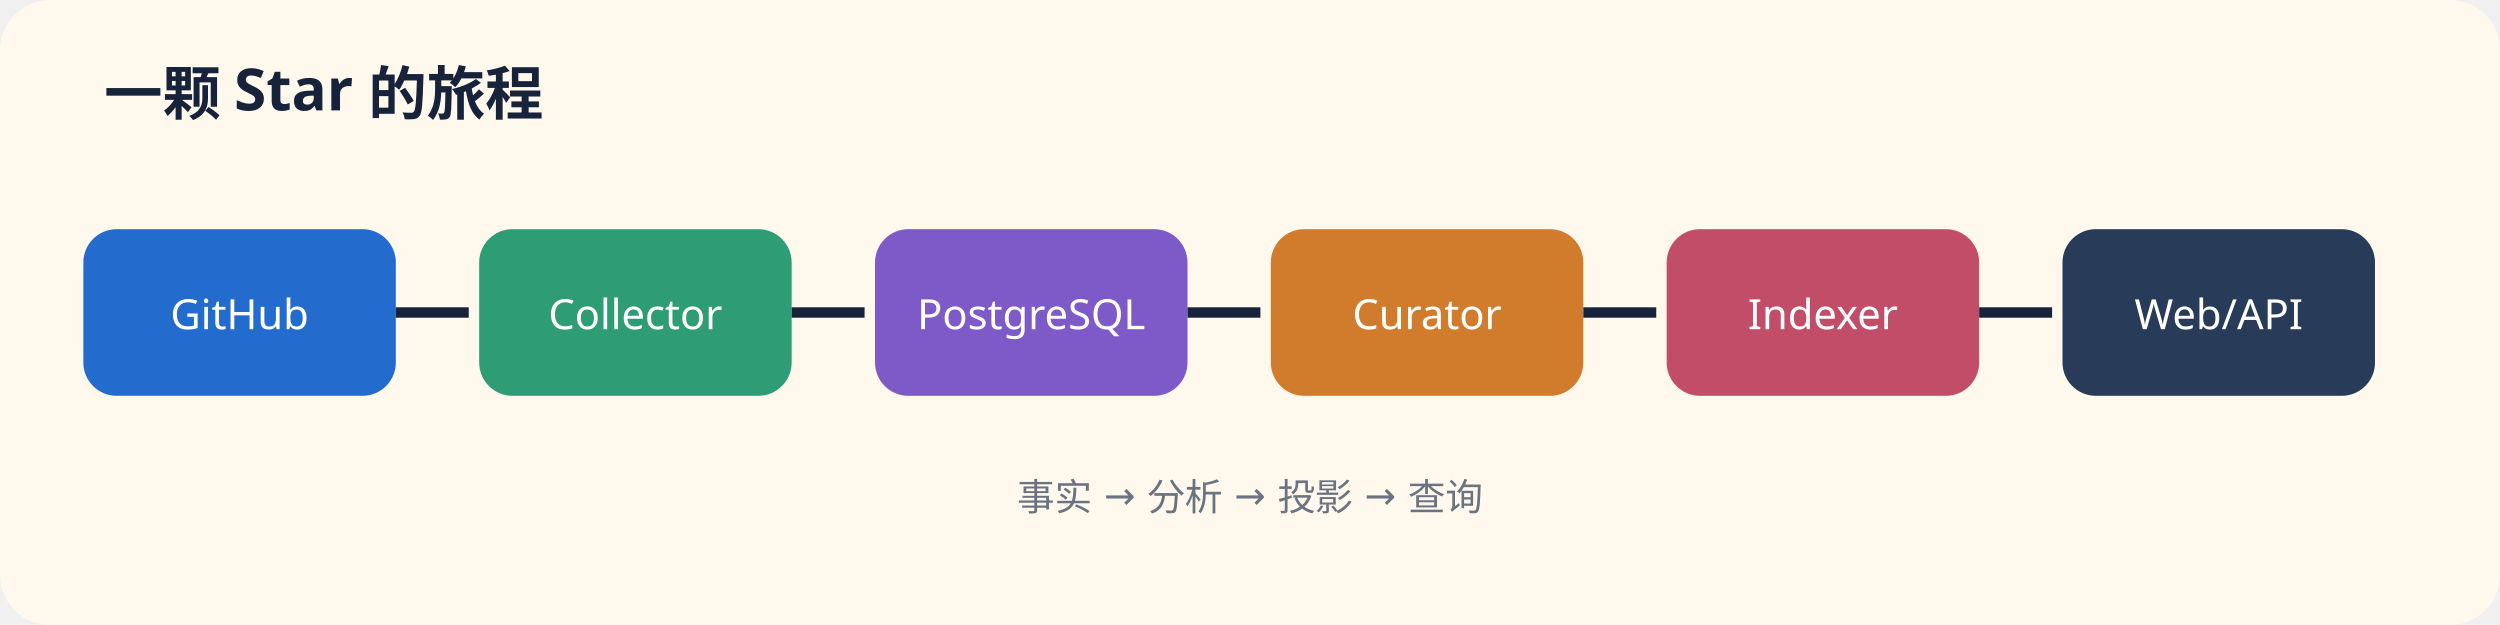
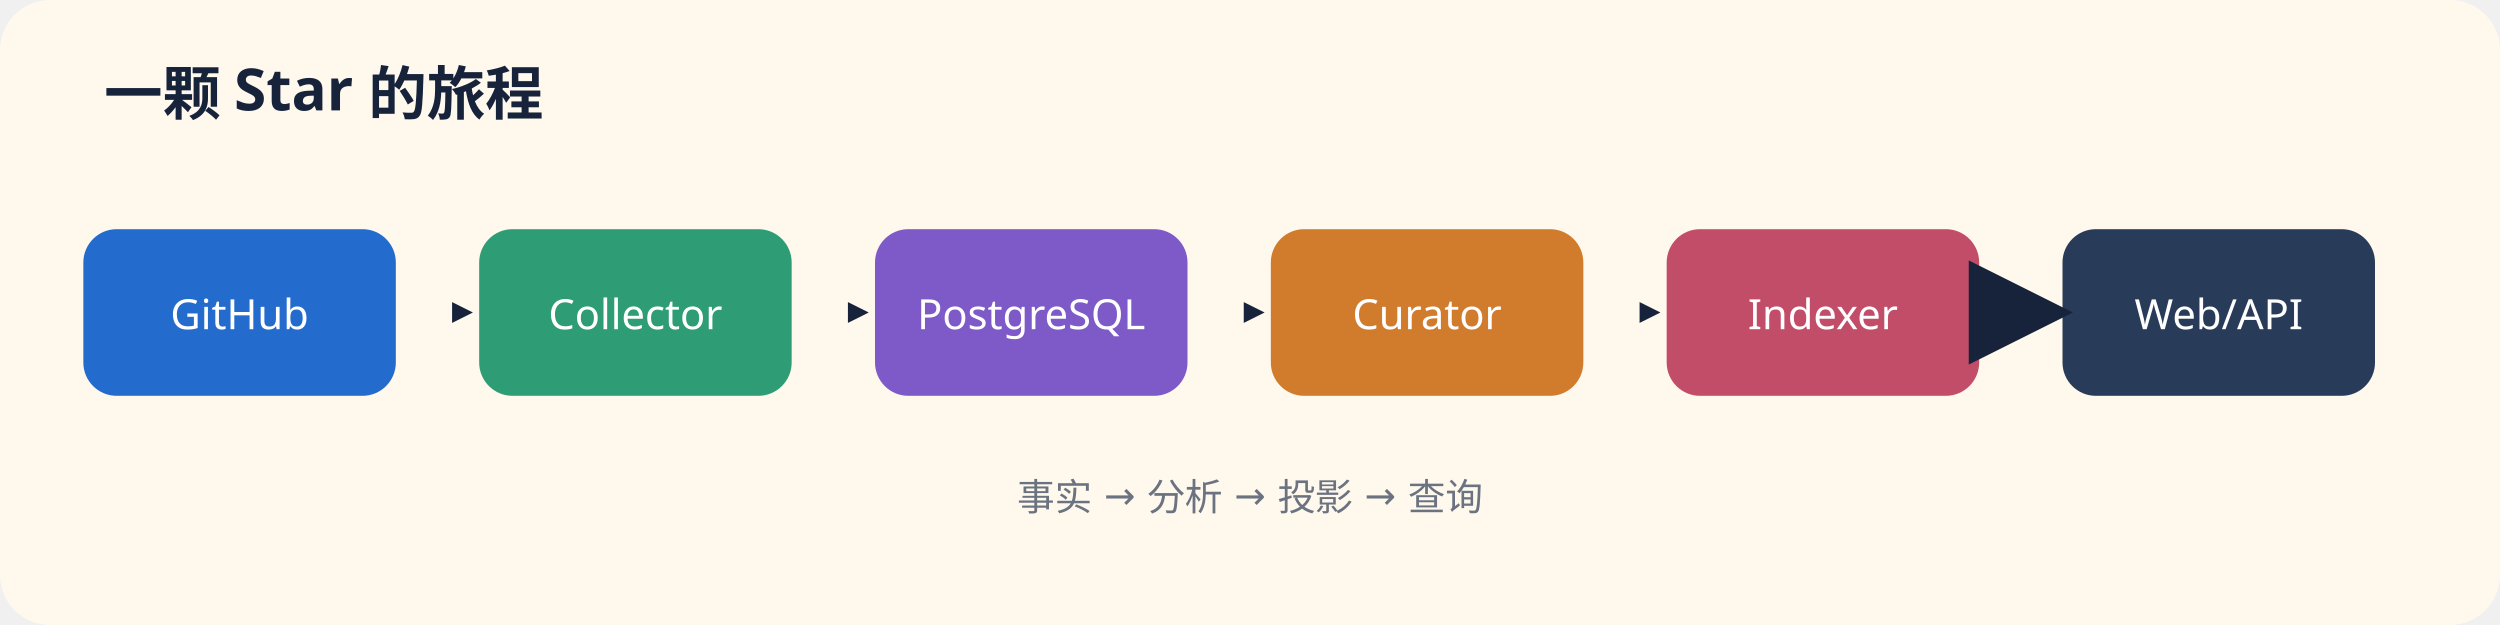
<svg xmlns="http://www.w3.org/2000/svg" width="1200" height="300" viewBox="0 0 1200 300">
+   <defs>
+     <marker id="arrow" markerWidth="10" markerHeight="10" refX="8" refY="5" orient="auto">
+       <path d="M0 0 10 5 0 10z" fill="#17233b" />
+     </marker>
+   </defs>
  <rect width="1200" height="300" rx="24" fill="#fff8ed" />
  <text x="50" y="55" fill="#17233b" font-size="28" font-family="sans-serif" font-weight="700">一颗 Star 的旅程</text>
  <g font-family="sans-serif" font-size="20" text-anchor="middle">
    <g fill="#246bce">
      <rect x="40" y="110" width="150" height="80" rx="16" />
      <text x="115" y="158" fill="white">GitHub</text>
    </g>
    <g fill="#2e9d75">
      <rect x="230" y="110" width="150" height="80" rx="16" />
      <text x="305" y="158" fill="white">Collector</text>
    </g>
    <g fill="#7d5ac7">
      <rect x="420" y="110" width="150" height="80" rx="16" />
      <text x="495" y="158" fill="white">PostgreSQL</text>
    </g>
    <g fill="#d17b2d">
      <rect x="610" y="110" width="150" height="80" rx="16" />
      <text x="685" y="158" fill="white">Curator</text>
    </g>
    <g fill="#c24d68">
      <rect x="800" y="110" width="150" height="80" rx="16" />
      <text x="875" y="158" fill="white">Indexer</text>
    </g>
    <g fill="#283b59">
      <rect x="990" y="110" width="150" height="80" rx="16" />
      <text x="1065" y="158" fill="white">Web/API</text>
    </g>
  </g>
-   <path marker-end="url(#arrow)" d="M190 150h35m155 0h35m155 0h35m155 0h35m155 0h35" stroke="#17233b" stroke-width="5" />
+   <path d="M190 150h35" marker-end="url(#arrow)" />
+   <path d="M380 150h35" marker-end="url(#arrow)" />
+   <path d="M570 150h35" marker-end="url(#arrow)" />
+   <path d="M760 150h35" marker-end="url(#arrow)" />
+   <path d="M950 150h35" marker-end="url(#arrow)" stroke="#17233b" stroke-width="5" />
  <text x="600" y="245" fill="#6b7280" font-size="18" text-anchor="middle" font-family="sans-serif">事实 → 分析 → 投影 → 查询</text>
</svg>
